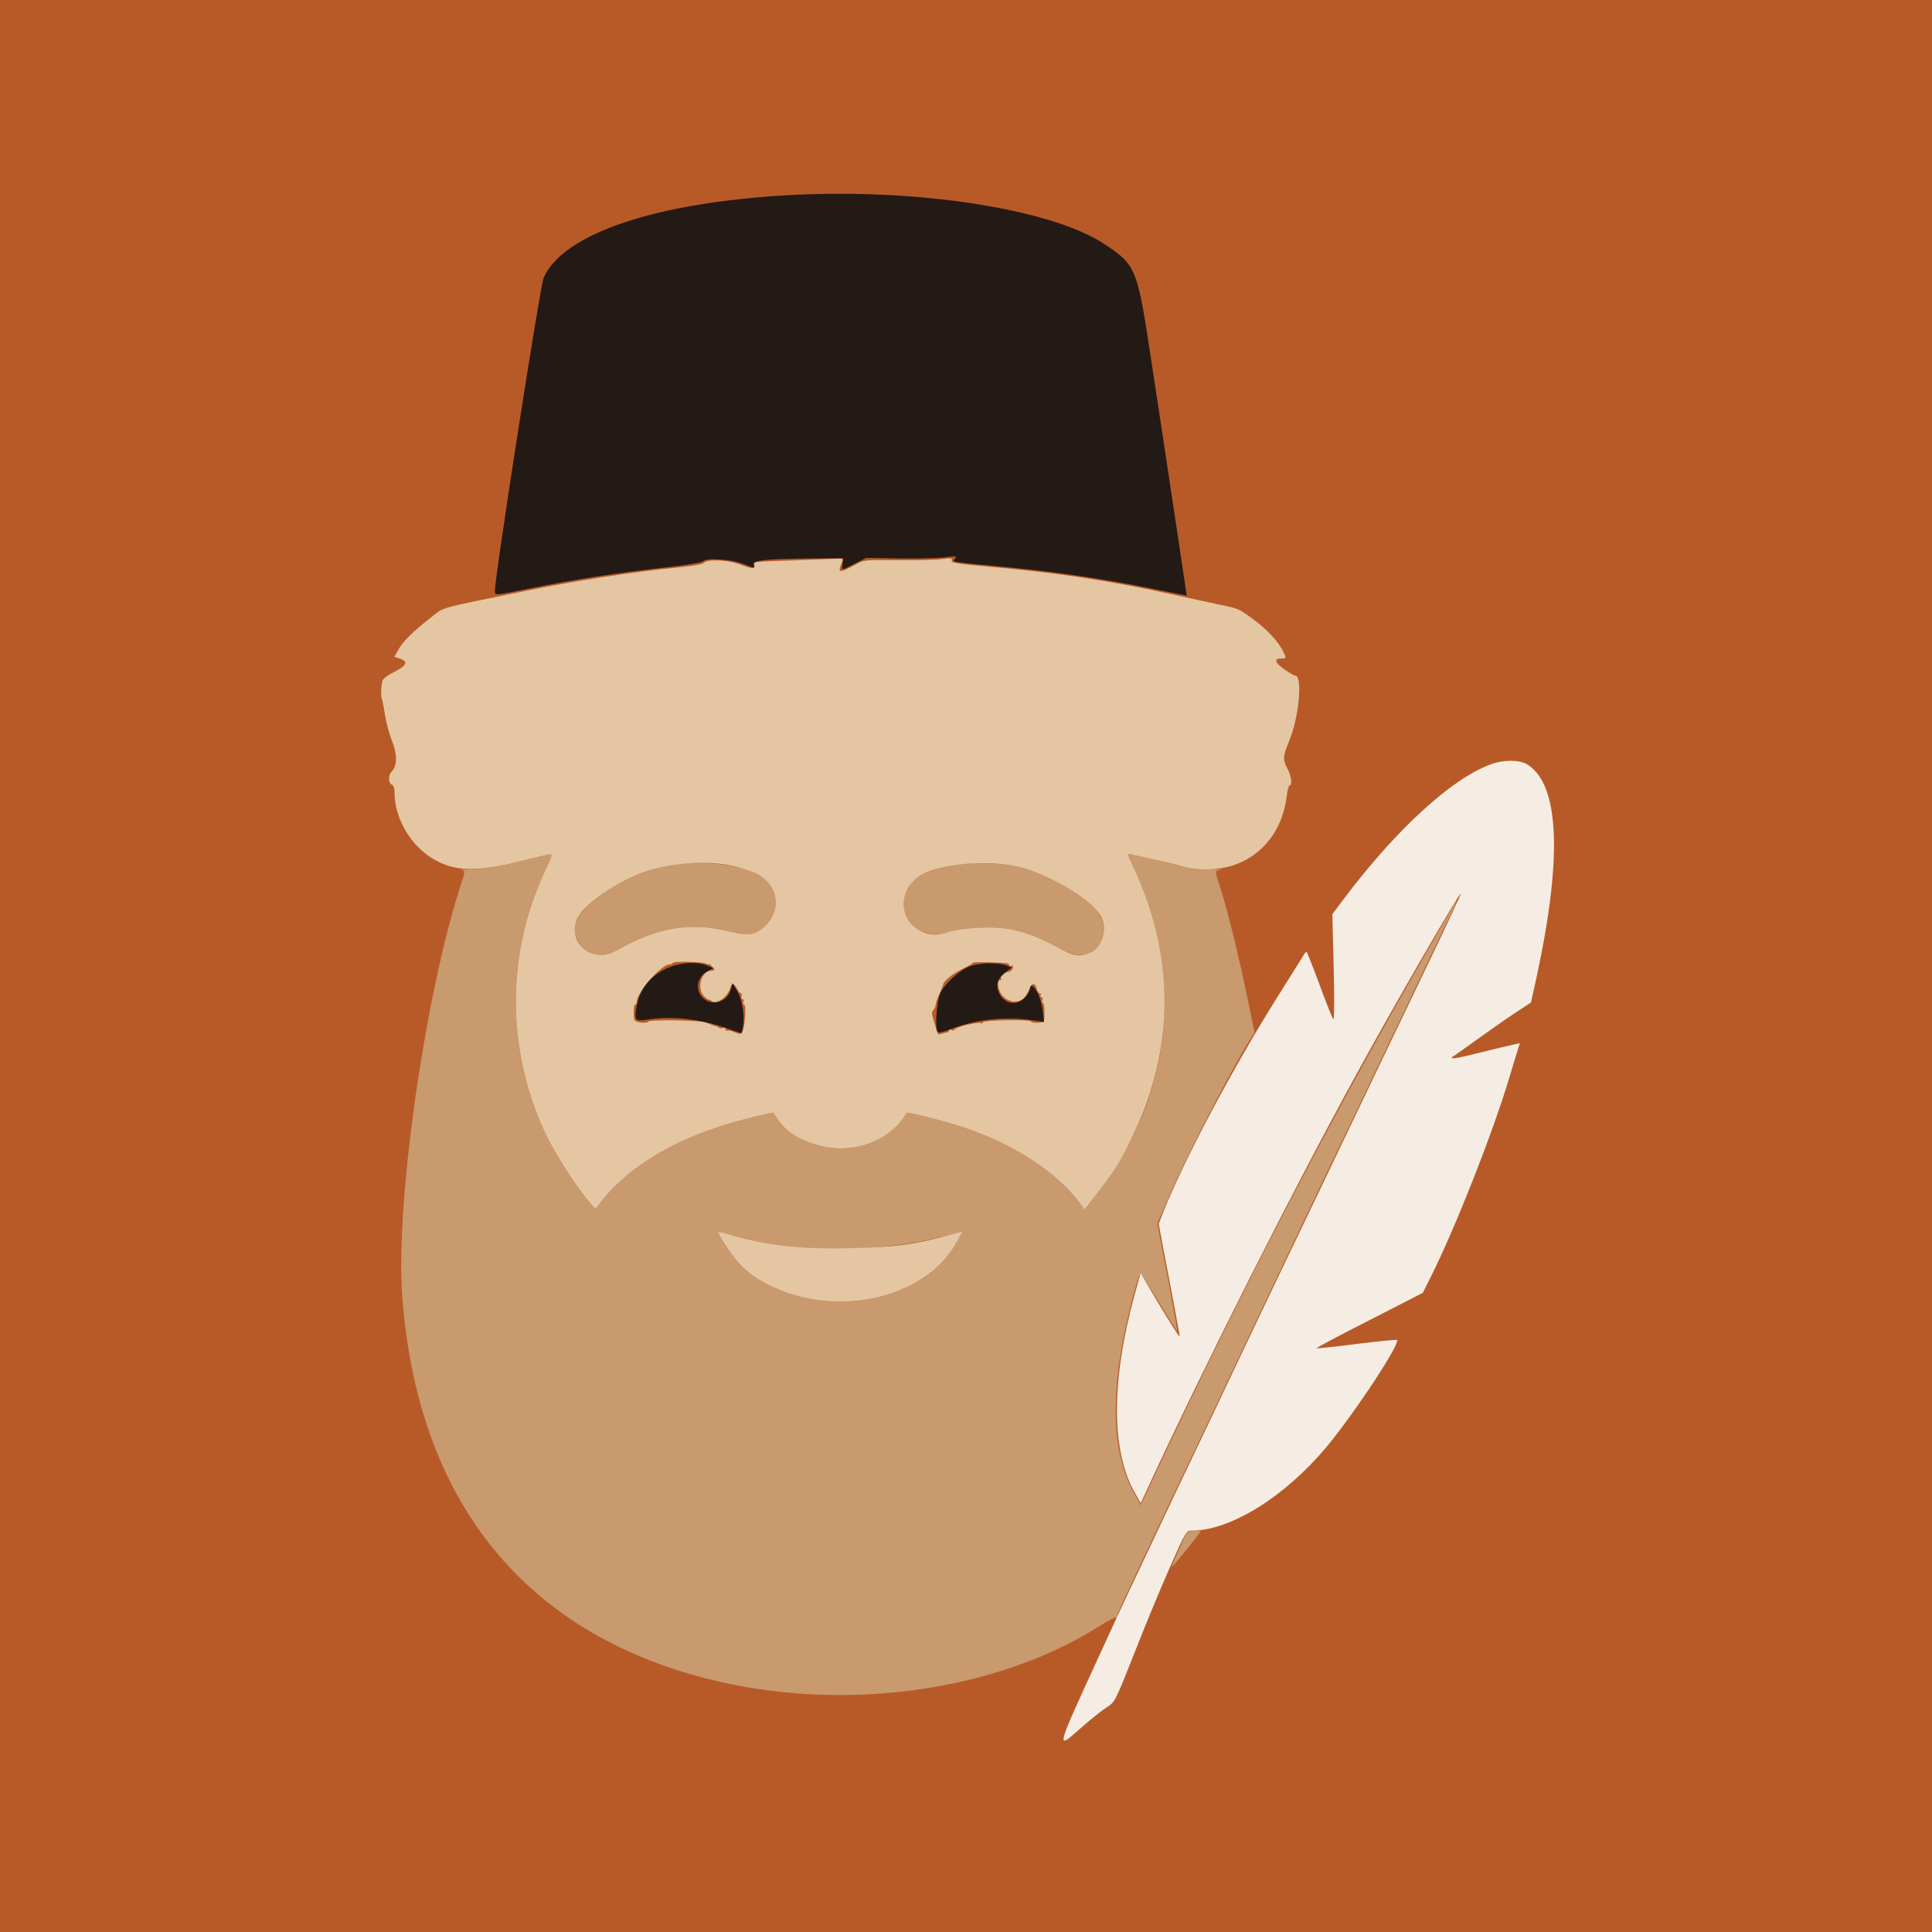
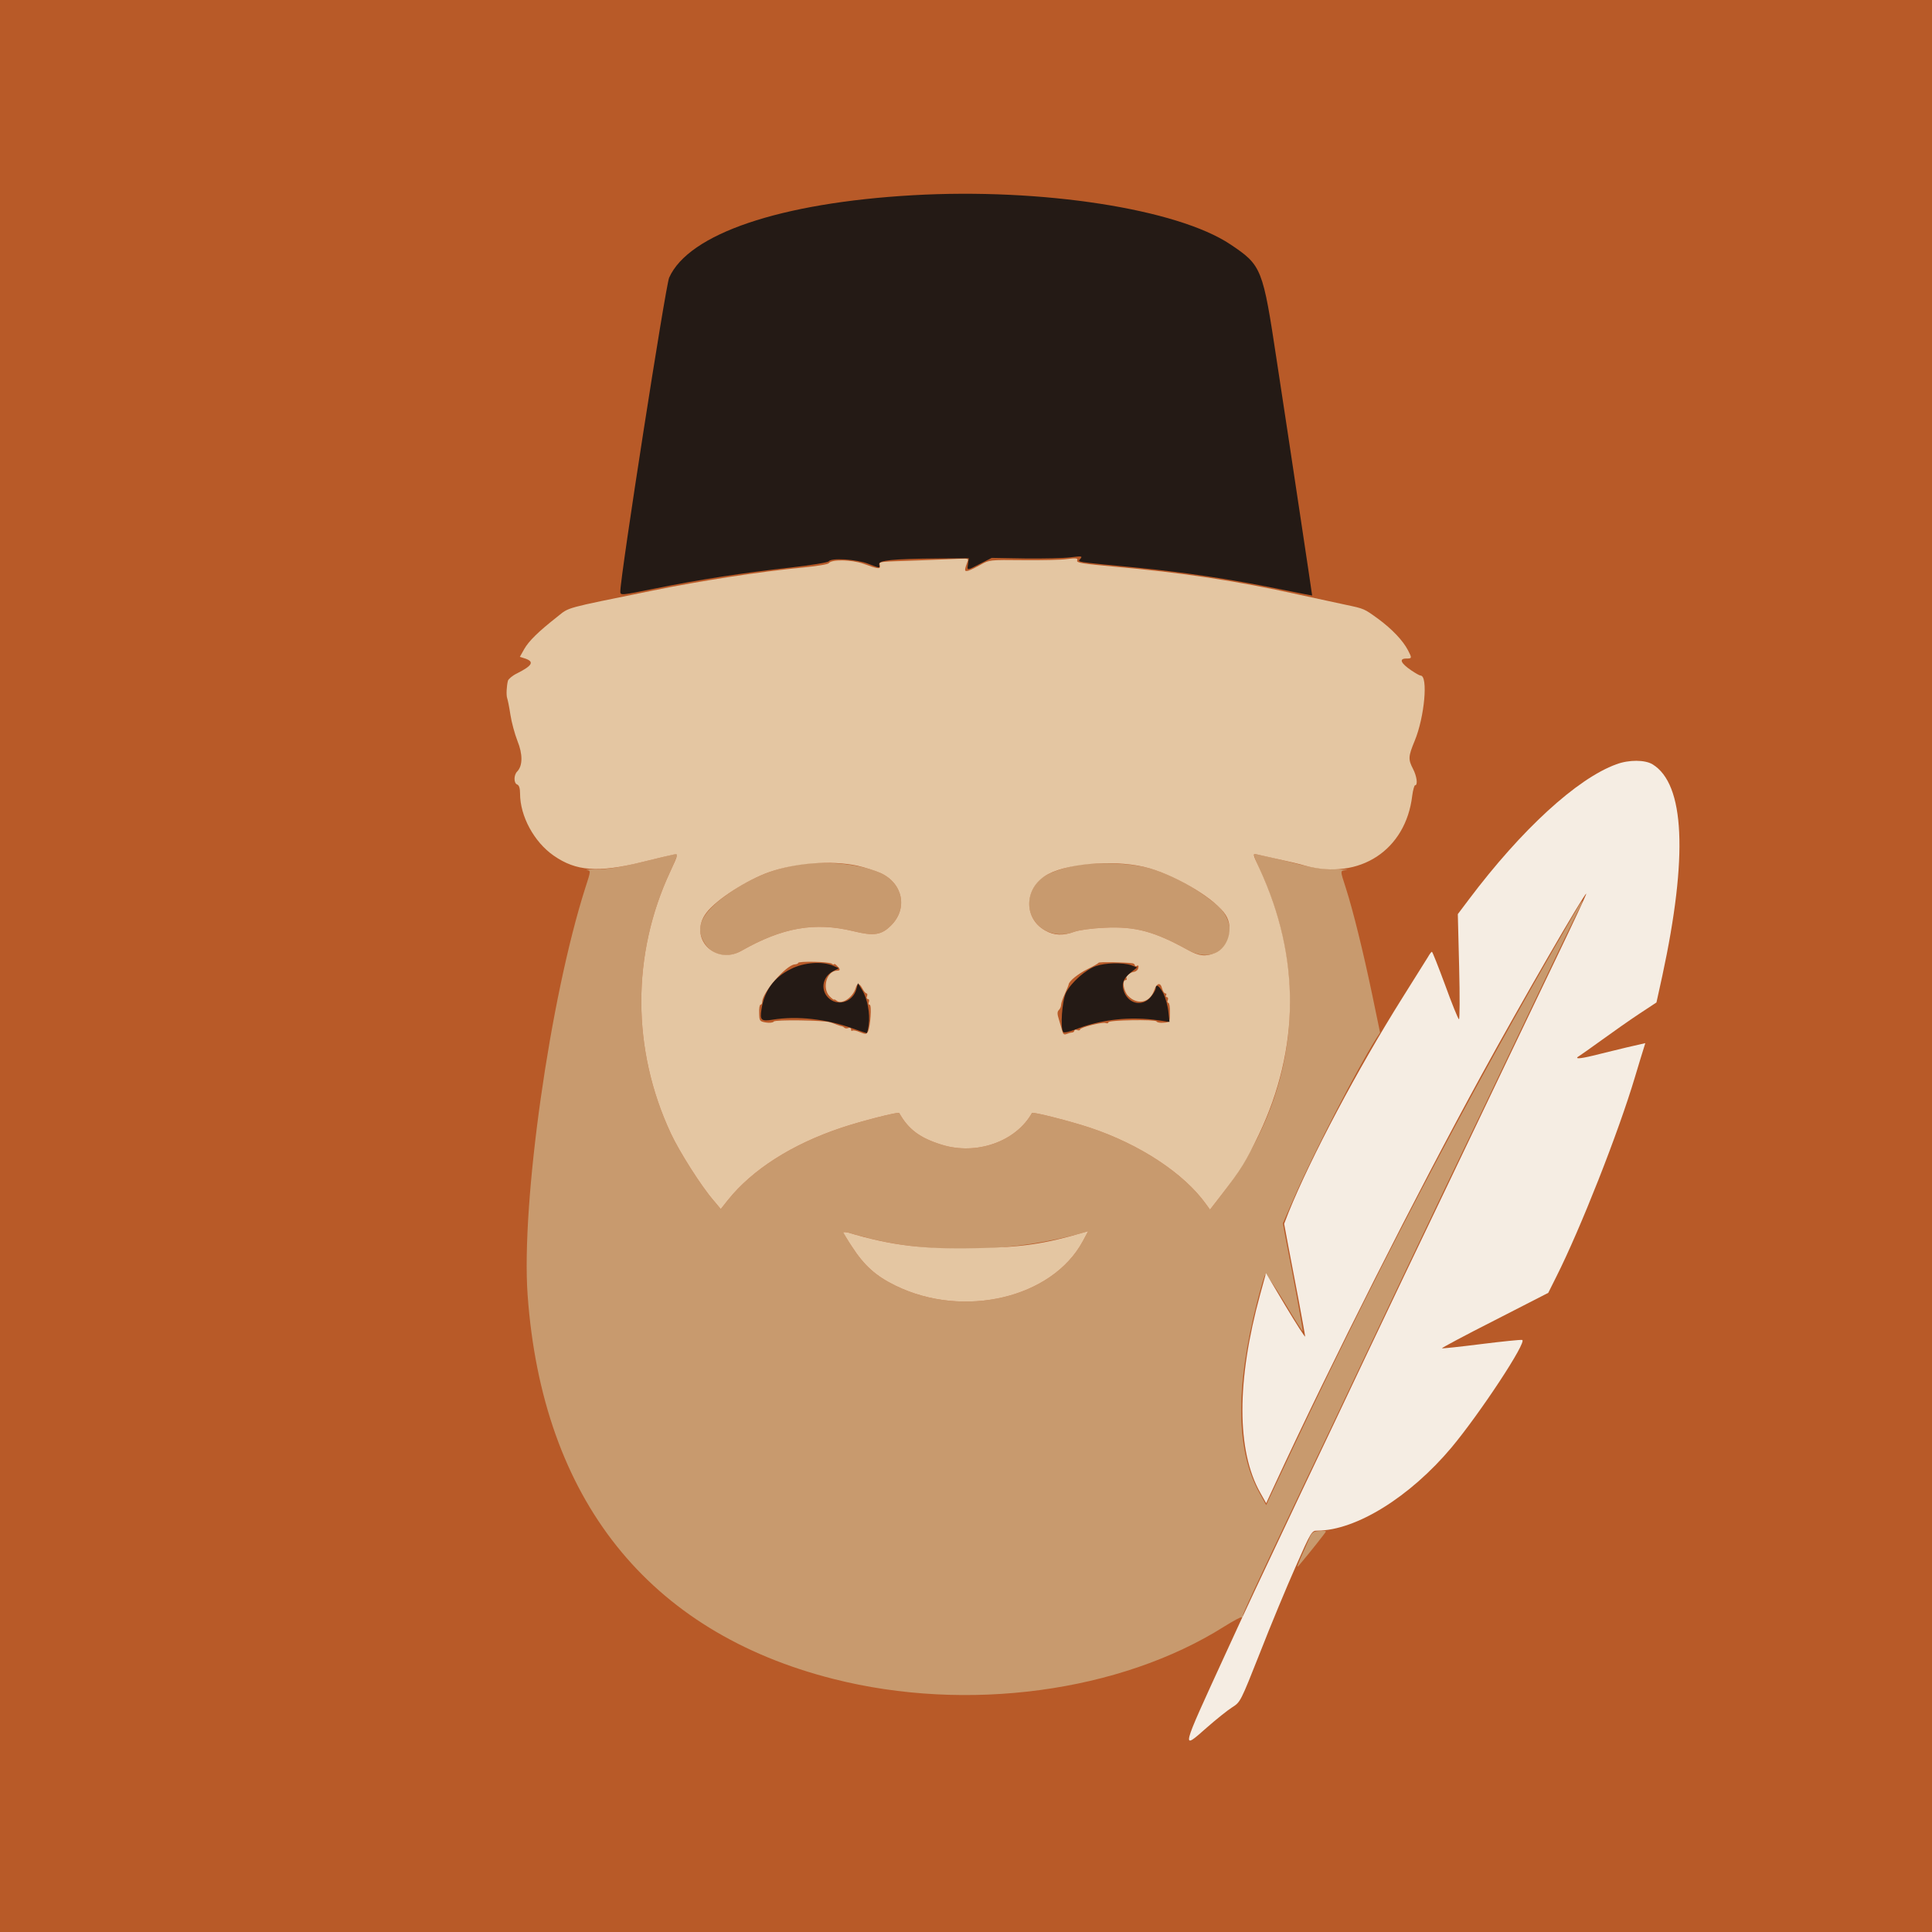
<svg xmlns="http://www.w3.org/2000/svg" viewBox="0 0 1024 1024" width="1024" height="1024">
  <style>
/* Перо чуть ходит, как при письме. Движение нарочно короткое и с паузой:
   в шапке знак 32 пикселя, и метроном на этом месте раздражал бы.

   Анимация живёт ВНУТРИ файла — тогда она работает и когда картинку
   подключают тегом img, и разметку страниц дублировать не нужно.
   Скрипты в таком режиме не исполняются, а CSS исполняется.

   Вращается обёртка, а не сама группа: у группы свой transform
   атрибутом, и CSS-трансформ затёр бы его вместе с картинкой.

   Угловых скобок в этих примечаниях быть не должно: для XML они
   разметка, и файл перестанет разбираться. */
.pen { transform-box: fill-box; transform-origin: 35% 92%;
       animation: pishet 3.4s ease-in-out infinite; }
@keyframes pishet {
  0%   { transform: rotate(-2.6deg); }
  7%   { transform: rotate(2.6deg);  }
  14%  { transform: rotate(-1.8deg); }
  21%  { transform: rotate(3deg);    }
  28%  { transform: rotate(-2.2deg); }
  35%  { transform: rotate(1.8deg);  }
  42%  { transform: rotate(-2.6deg); }
  /* дальше пауза: строка дописана */
  100% { transform: rotate(-2.6deg); }
}
@media (prefers-reduced-motion: reduce) { .pen { animation: none; } }
</style>
  <defs />
  <rect width="1024" height="1024" fill="#B85A28" />
  <g>
-     <g transform="translate(-67.6,0.1) scale(1.00269)">
+     <g transform="translate(-1.1,0.1) scale(1.00269)">
      <g transform="translate(0,1024) scale(0.1,-0.1)" fill="#C89A6E">
        <path d="M3565 5723 c-11 -2 -87 -21 -170 -41 -105 -25 -173 -36 -225 -36 -41 0 -67 -2 -57 -4 21 -4 22 -2 -8 -94 -187 -585 -340 -1666 -305 -2153 78 -1078 637 -1781 1617 -2029 705 -179 1515 -70 2065 277 48 30 89 52 92 49 3 -3 6 0 6 7 0 12 54 128 312 671 83 173 233 488 333 700 100 212 286 601 412 865 127 264 277 577 333 695 170 356 340 711 376 783 45 88 37 86 -16 -5 -584 -1003 -1076 -1945 -1577 -3018 l-49 -105 -36 65 c-124 224 -128 556 -12 1008 19 75 38 140 43 145 5 5 50 -60 102 -147 51 -85 94 -154 96 -152 3 2 -47 272 -92 501 l-13 69 66 151 c100 228 329 670 426 824 l22 34 -42 202 c-47 225 -101 444 -139 562 -31 96 -31 91 3 95 15 2 -13 3 -63 4 -66 0 -122 9 -210 32 -66 17 -136 33 -155 37 -19 4 -43 9 -52 11 -14 4 -9 -12 21 -79 269 -581 197 -1206 -197 -1716 l-65 -84 -21 29 c-116 162 -349 316 -613 404 -105 35 -303 85 -307 78 -85 -152 -294 -225 -477 -168 -116 36 -176 81 -225 168 -4 7 -201 -43 -305 -78 -261 -87 -471 -221 -600 -382 l-38 -48 -36 43 c-65 74 -183 260 -228 357 -207 443 -208 946 -3 1384 24 53 42 95 38 95 -4 -1 -16 -3 -27 -6z m1043 -2028 c335 -85 771 -73 1131 31 l24 7 -29 -54 c-162 -299 -629 -410 -989 -234 -103 50 -166 106 -231 207 -50 76 -52 83 -21 74 12 -4 64 -18 115 -31z M4200 5665 c-134 -28 -243 -77 -361 -164 -116 -86 -150 -157 -112 -231 40 -78 123 -100 203 -55 218 124 388 153 591 104 109 -27 149 -21 200 30 90 89 63 223 -55 277 -113 52 -320 69 -466 39z M5668 5660 c-86 -22 -144 -48 -169 -76 -125 -143 12 -334 192 -268 26 9 91 18 159 21 162 8 264 -20 439 -117 185 -103 311 113 144 246 -110 88 -229 151 -345 185 -108 31 -315 36 -420 9z M6930 2105 c-10 -22 -29 -67 -44 -100 -18 -42 -21 -54 -9 -39 56 66 143 176 143 180 0 3 -16 4 -36 2 -32 -2 -39 -7 -54 -43z" />
      </g>
      <g transform="translate(0,1024) scale(0.1,-0.1)" fill="#E4C6A2">
        <path d="M4875 7279 c-235 -8 -216 -6 -213 -26 4 -22 -8 -21 -87 8 -63 22 -169 24 -183 3 -4 -6 -65 -16 -137 -23 -223 -21 -540 -70 -795 -122 -471 -96 -438 -86 -503 -138 -102 -80 -151 -129 -175 -171 l-23 -41 31 -10 c46 -17 34 -37 -47 -78 -23 -11 -44 -29 -47 -38 -7 -27 -10 -76 -4 -93 3 -8 11 -47 17 -87 6 -40 23 -102 37 -138 29 -71 28 -132 -1 -162 -19 -19 -19 -62 0 -69 10 -4 15 -20 15 -48 0 -119 74 -256 178 -328 118 -82 233 -91 462 -35 85 21 165 40 177 42 20 5 18 -2 -23 -91 -205 -438 -204 -941 3 -1384 45 -97 163 -283 228 -357 l36 -43 38 48 c129 161 339 295 600 382 104 35 301 85 305 78 49 -87 109 -132 225 -168 183 -57 392 16 477 168 4 7 202 -43 307 -78 264 -88 497 -242 613 -404 l21 -29 65 84 c100 130 125 171 193 312 218 457 220 938 5 1404 -37 79 -38 83 -17 78 12 -3 63 -14 112 -25 50 -11 115 -26 145 -35 288 -78 532 82 566 370 4 30 11 55 15 55 16 0 9 49 -11 87 -26 50 -25 66 9 148 52 125 72 345 31 345 -5 0 -26 12 -47 26 -58 39 -69 64 -28 64 30 0 30 2 9 43 -27 52 -84 112 -157 166 -76 55 -73 54 -172 75 -38 8 -151 33 -250 54 -329 73 -622 117 -978 148 -164 15 -197 20 -192 32 5 12 -4 14 -52 8 -32 -5 -138 -7 -236 -6 -172 2 -178 1 -220 -23 -23 -13 -53 -28 -65 -32 -25 -7 -25 -2 -5 53 4 8 -5 11 -28 10 -19 -1 -119 -5 -224 -9z m-333 -1614 c40 -9 96 -26 124 -39 118 -54 145 -188 55 -277 -51 -51 -91 -57 -200 -30 -203 49 -373 20 -591 -104 -142 -80 -283 73 -185 201 53 70 214 174 332 215 139 49 327 63 465 34z m1546 -14 c154 -45 353 -167 402 -247 43 -68 14 -171 -55 -200 -51 -21 -86 -17 -146 16 -175 97 -277 125 -439 117 -68 -3 -133 -12 -159 -21 -60 -22 -109 -20 -156 7 -119 67 -109 234 18 298 120 62 377 76 535 30z m-1680 -504 c6 -5 12 -6 12 -3 0 4 7 1 15 -8 19 -18 19 -26 1 -26 -55 0 -82 -93 -39 -136 13 -13 23 -20 23 -17 0 3 6 0 14 -6 26 -22 85 17 100 67 9 29 19 28 36 -3 7 -14 17 -25 21 -25 5 0 6 -7 3 -15 -4 -8 -1 -15 5 -15 6 0 8 -7 5 -15 -4 -8 -2 -15 4 -15 12 0 4 -116 -9 -142 -8 -15 -13 -15 -43 -3 -18 8 -36 11 -40 8 -3 -4 -6 -1 -6 6 0 7 -6 11 -14 8 -8 -3 -17 -3 -21 1 -4 4 -10 7 -13 8 -4 0 -16 4 -27 8 -11 5 -27 10 -35 13 -34 11 -293 15 -299 4 -4 -6 -22 -8 -41 -5 -34 6 -35 8 -36 50 -1 24 2 44 7 44 5 0 9 7 9 15 0 49 126 194 171 198 10 1 19 4 19 8 0 10 164 7 178 -4z m1590 2 c6 -1 12 -6 12 -11 0 -5 5 -6 11 -2 7 4 10 0 7 -11 -1 -10 -11 -19 -21 -21 -24 -3 -48 -24 -41 -35 3 -5 0 -9 -5 -9 -20 0 -11 -57 12 -82 48 -51 115 -39 138 26 15 42 34 47 43 11 4 -14 11 -25 17 -25 6 0 7 -4 4 -10 -3 -5 -2 -10 4 -10 6 0 8 -7 5 -15 -4 -8 -2 -15 3 -15 5 0 9 -23 8 -51 0 -51 0 -52 -33 -54 -18 -2 -35 1 -38 7 -7 11 -254 7 -254 -5 0 -5 -6 -7 -14 -4 -17 7 -136 -23 -136 -34 0 -5 -7 -6 -15 -3 -8 4 -15 2 -15 -3 0 -5 -6 -10 -12 -10 -7 0 -20 -4 -30 -8 -12 -5 -18 0 -22 17 -4 13 -12 40 -18 61 -9 28 -9 40 0 49 7 7 12 19 12 28 0 8 9 34 20 58 10 23 20 46 20 50 3 18 49 55 99 80 31 15 57 30 59 34 3 5 137 3 180 -3z M4470 3725 c0 -3 20 -37 44 -73 65 -101 128 -157 231 -207 360 -176 827 -65 989 234 l29 54 -24 -7 c-210 -61 -327 -78 -571 -83 -275 -6 -444 14 -675 83 -13 3 -23 3 -23 -1z" />
      </g>
      <g transform="translate(0,1024) scale(0.1,-0.1)" fill="#241A15">
        <path d="M4836 9209 c-701 -40 -1185 -204 -1288 -436 -19 -44 -258 -1577 -258 -1658 0 -22 0 -22 188 16 233 47 460 82 712 110 107 12 198 27 202 33 12 19 147 11 208 -13 66 -25 62 -25 58 -3 -4 21 70 29 311 31 l163 1 -4 -30 c-5 -36 -10 -37 64 1 l61 31 176 -3 c97 -1 205 1 241 6 59 7 64 7 52 -8 -15 -18 -40 -14 303 -47 253 -25 487 -60 735 -110 102 -21 186 -37 187 -37 0 1 -28 191 -63 422 -35 231 -90 600 -124 819 -74 490 -79 504 -245 615 -281 188 -998 299 -1679 260z M4192 5119 c-90 -44 -141 -115 -156 -214 -9 -57 -1 -64 59 -54 129 21 285 4 425 -47 37 -13 70 -24 72 -24 3 0 8 20 11 45 8 58 -7 138 -35 183 l-22 36 -8 -31 c-17 -65 -91 -92 -141 -53 -51 40 -42 116 17 147 l31 16 -30 13 c-57 25 -155 18 -223 -17z M5803 5134 c-53 -19 -128 -85 -156 -138 -22 -41 -33 -194 -15 -211 4 -4 31 2 60 13 139 55 293 72 447 49 l54 -8 -6 54 c-3 30 -15 73 -26 96 -21 41 -41 54 -41 27 0 -8 -12 -28 -26 -45 -43 -51 -113 -39 -140 24 -17 43 -7 73 36 107 l32 25 -32 12 c-45 15 -136 13 -187 -5z" />
      </g>
      <g class="pen">
        <g transform="translate(0,1024) scale(0.1,-0.1)" fill="#F5EDE3">
          <path d="M8555 6201 c-207 -75 -501 -344 -780 -715 l-58 -77 7 -280 c4 -155 3 -279 -1 -276 -5 3 -38 84 -73 181 -36 97 -67 176 -70 176 -3 0 -12 -12 -21 -28 -9 -15 -70 -112 -136 -217 -236 -376 -484 -844 -600 -1131 l-24 -62 21 -113 c12 -63 37 -194 56 -293 18 -98 34 -184 34 -190 0 -6 -47 67 -104 162 l-103 173 -31 -113 c-125 -456 -125 -826 1 -1048 l31 -55 44 95 c301 650 751 1542 1095 2170 208 380 546 965 553 957 2 -2 -70 -156 -160 -343 -89 -186 -205 -427 -256 -534 -51 -107 -198 -414 -326 -682 -129 -268 -317 -662 -418 -875 -101 -214 -254 -536 -341 -718 -240 -507 -284 -600 -410 -875 -234 -510 -232 -502 -96 -382 50 44 110 92 135 108 44 28 44 28 147 288 56 144 141 348 188 454 83 189 86 192 115 192 205 1 490 178 710 440 151 181 402 562 373 568 -8 2 -106 -8 -218 -22 -111 -14 -204 -24 -206 -22 -2 2 123 69 279 148 l283 145 42 84 c127 252 329 763 417 1059 21 69 41 137 46 151 l8 26 -100 -23 c-55 -13 -134 -33 -176 -43 -74 -18 -103 -19 -72 -1 8 5 62 43 120 85 58 42 146 104 196 137 l91 60 31 141 c136 631 119 1014 -52 1118 -40 24 -124 25 -191 0z" />
        </g>
      </g>
    </g>
  </g>
</svg>
